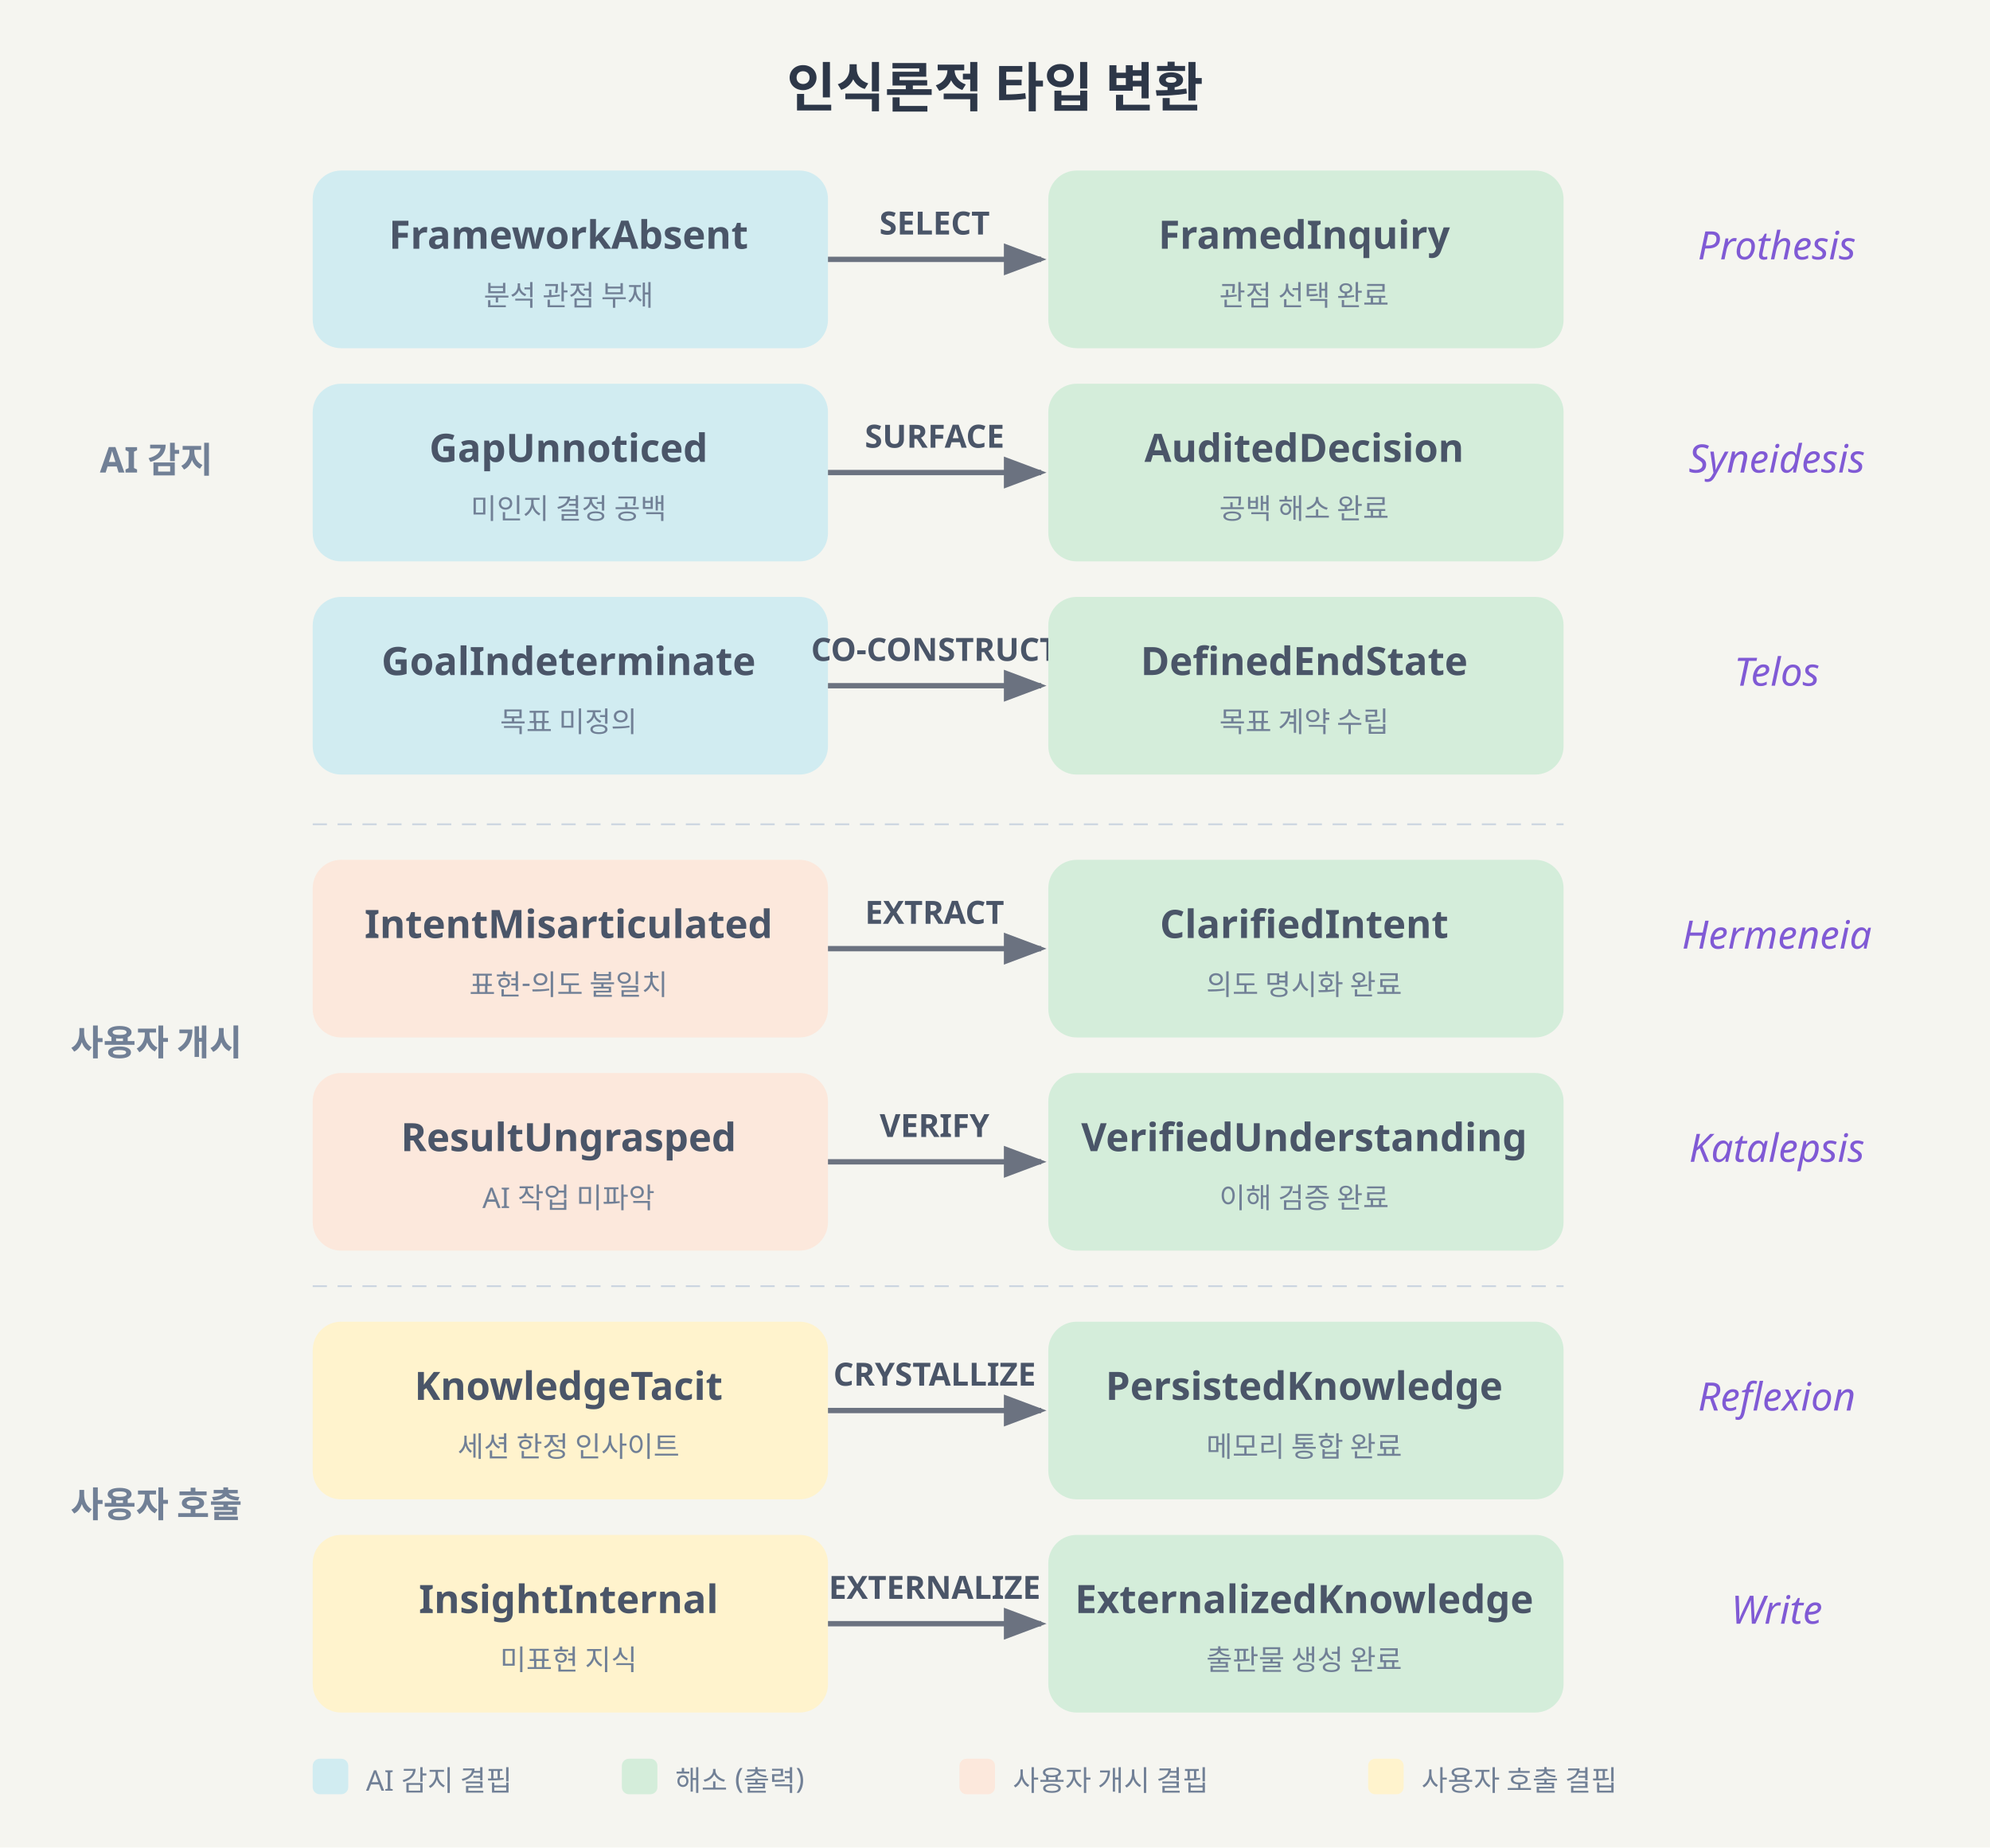
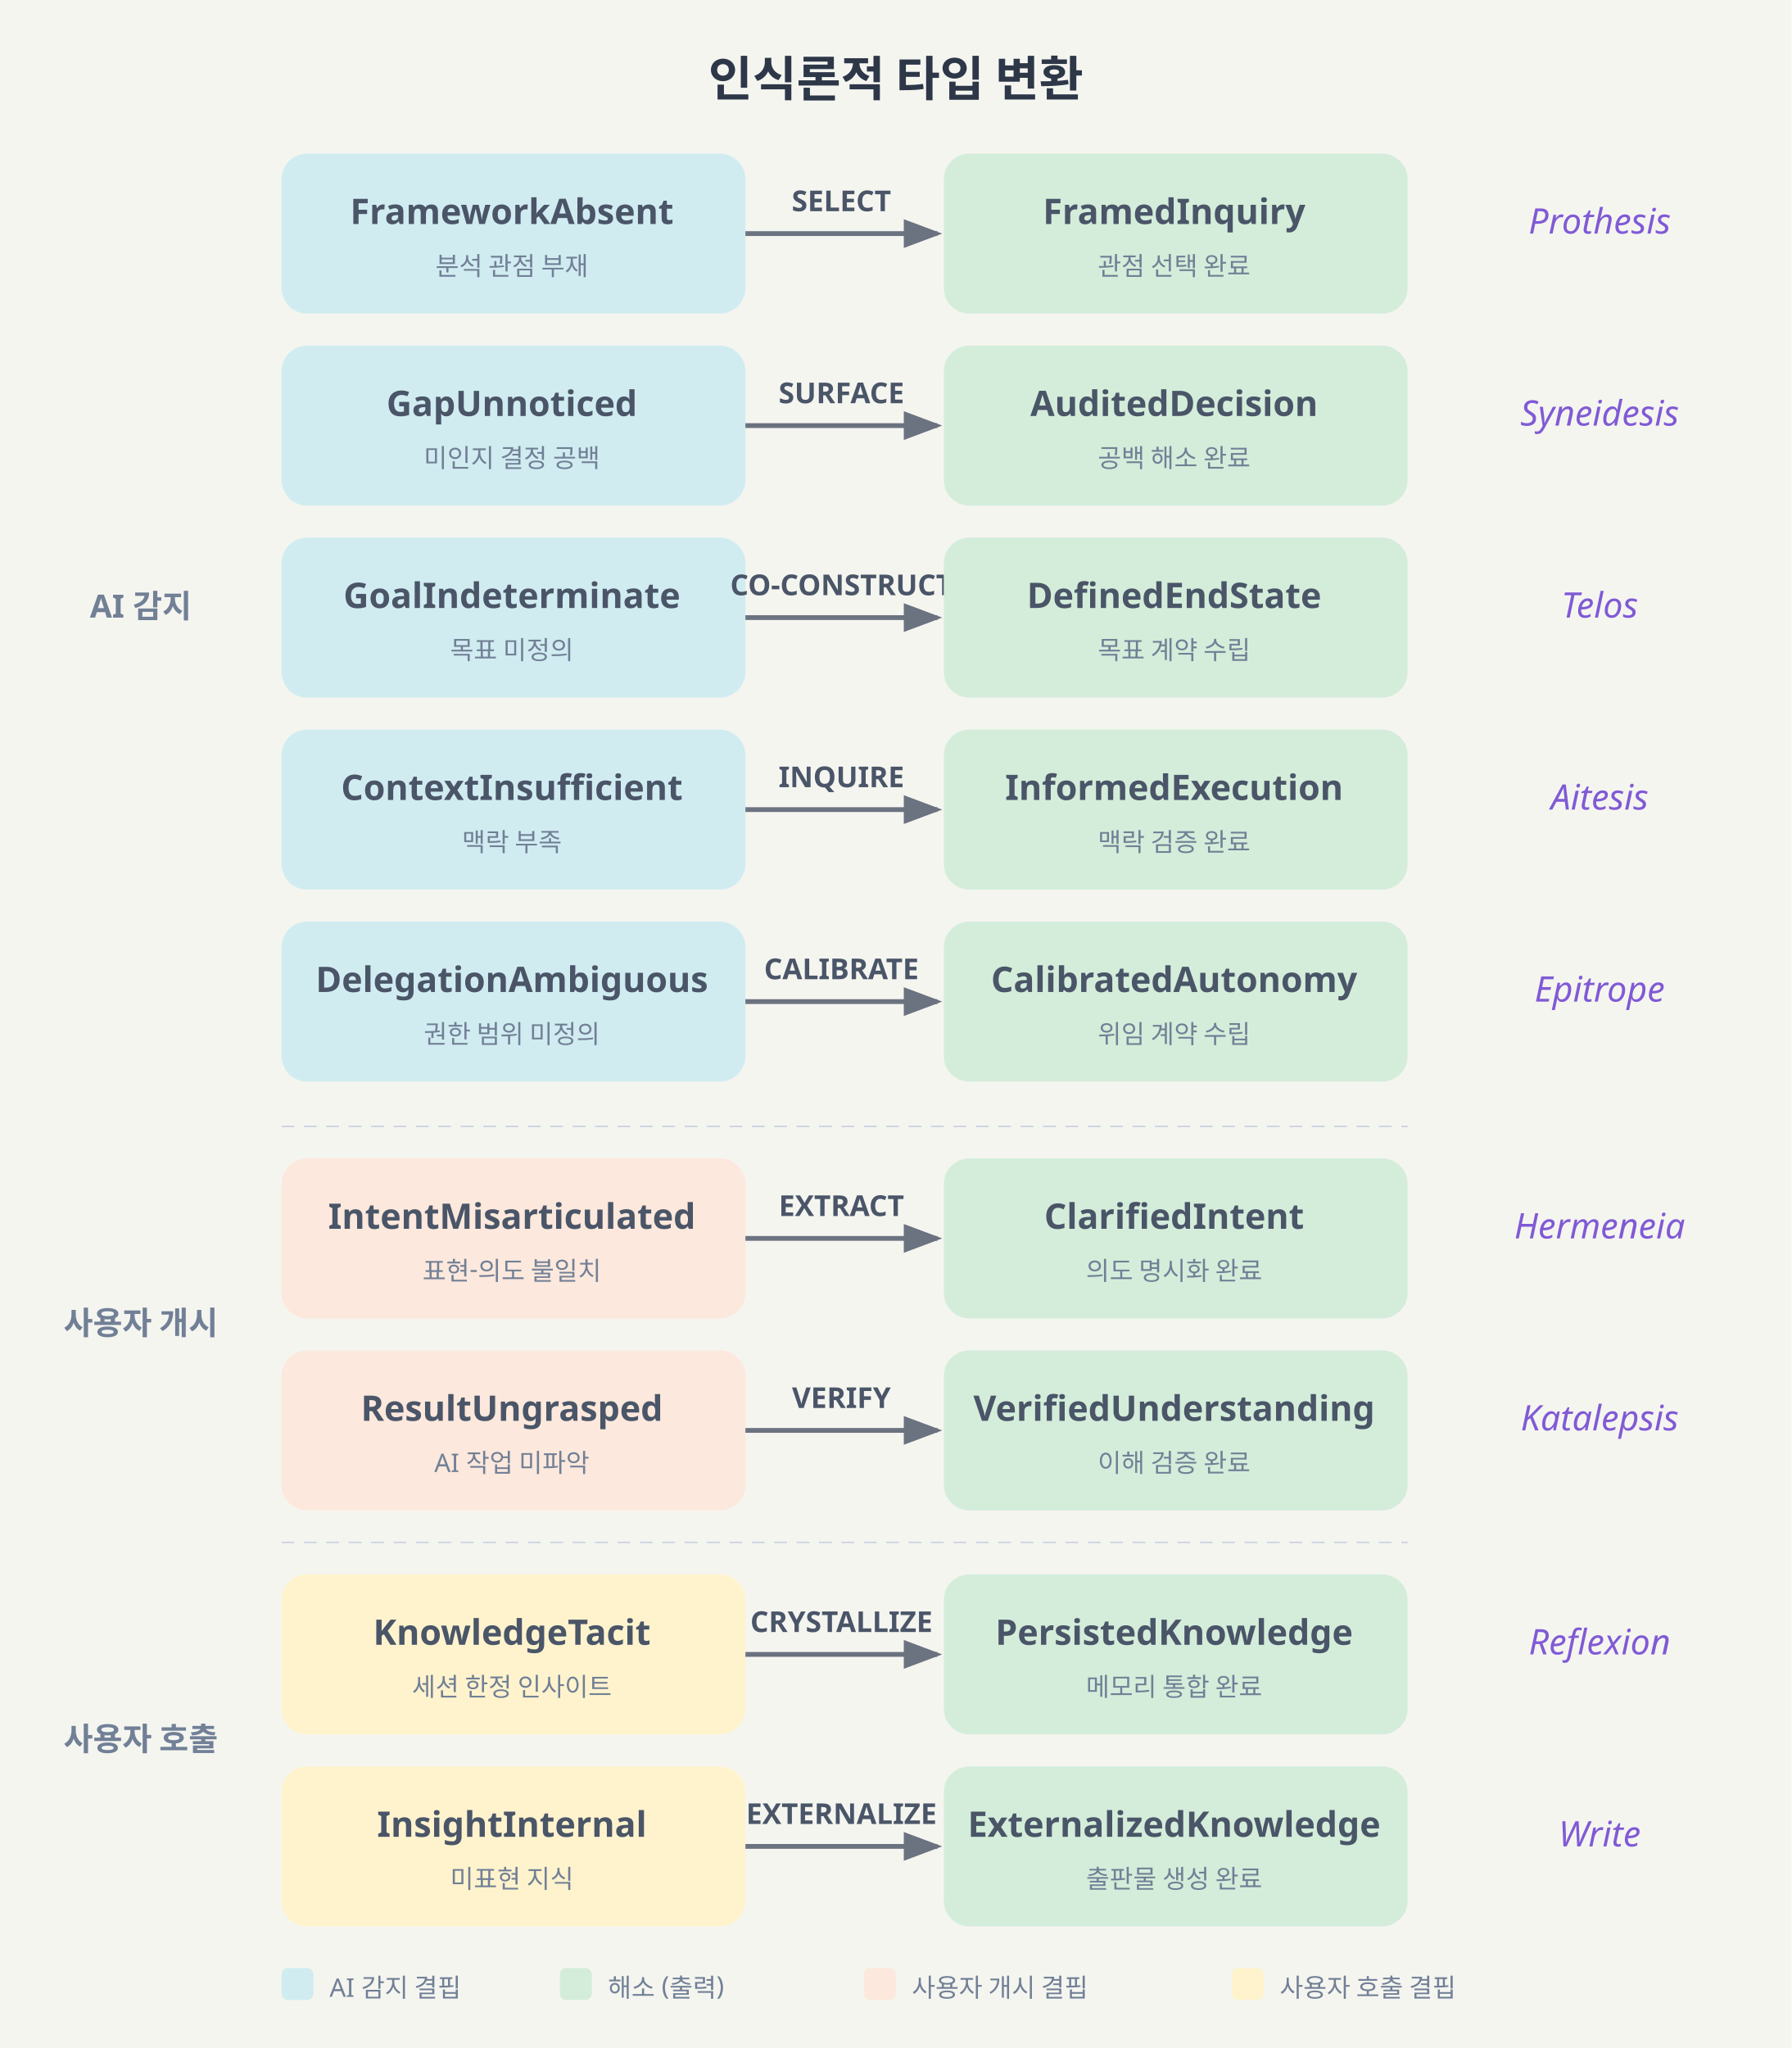
- <svg xmlns="http://www.w3.org/2000/svg" viewBox="0 0 560 520">
+ <svg xmlns="http://www.w3.org/2000/svg" viewBox="0 0 560 640">
  <defs>
    <marker id="arrow" markerWidth="8" markerHeight="6" refX="7" refY="3" orient="auto">
      <path d="M 0 0 L 8 3 L 0 6 z" fill="#6b7280" />
    </marker>
  </defs>
-   <rect width="560" height="520" fill="#f5f5f0" />
+   <rect width="560" height="640" fill="#f5f5f0" />
  <text x="280" y="30" text-anchor="middle" font-family="system-ui, -apple-system, sans-serif" font-size="15" font-weight="700" fill="#2d3748">인식론적 타입 변환</text>
-   <text x="44" y="133" text-anchor="middle" font-family="system-ui, sans-serif" font-size="10" font-weight="600" fill="#718096">AI 감지</text>
-   <text x="44" y="297" text-anchor="middle" font-family="system-ui, sans-serif" font-size="10" font-weight="600" fill="#718096">사용자 개시</text>
-   <text x="44" y="427" text-anchor="middle" font-family="system-ui, sans-serif" font-size="10" font-weight="600" fill="#718096">사용자 호출</text>
+   <text x="44" y="193" text-anchor="middle" font-family="system-ui, sans-serif" font-size="10" font-weight="600" fill="#718096">AI 감지</text>
+   <text x="44" y="417" text-anchor="middle" font-family="system-ui, sans-serif" font-size="10" font-weight="600" fill="#718096">사용자 개시</text>
+   <text x="44" y="547" text-anchor="middle" font-family="system-ui, sans-serif" font-size="10" font-weight="600" fill="#718096">사용자 호출</text>
  <rect x="88" y="48" width="145" height="50" rx="8" fill="#d1ecf1" />
  <text x="160" y="70" text-anchor="middle" font-family="system-ui, sans-serif" font-size="11" font-weight="600" fill="#4a5568">FrameworkAbsent</text>
  <text x="160" y="86" text-anchor="middle" font-family="system-ui, sans-serif" font-size="8" fill="#718096">분석 관점 부재</text>
  <line x1="233" y1="73" x2="293" y2="73" stroke="#6b7280" stroke-width="1.5" marker-end="url(#arrow)" />
  <text x="263" y="66" text-anchor="middle" font-family="system-ui, sans-serif" font-size="9" font-weight="600" fill="#4a5568">SELECT</text>
  <rect x="295" y="48" width="145" height="50" rx="8" fill="#d4edda" />
  <text x="367" y="70" text-anchor="middle" font-family="system-ui, sans-serif" font-size="11" font-weight="600" fill="#4a5568">FramedInquiry</text>
  <text x="367" y="86" text-anchor="middle" font-family="system-ui, sans-serif" font-size="8" fill="#718096">관점 선택 완료</text>
  <text x="500" y="73" text-anchor="middle" font-family="system-ui, sans-serif" font-size="11" font-style="italic" fill="#805ad5">Prothesis</text>
  <rect x="88" y="108" width="145" height="50" rx="8" fill="#d1ecf1" />
  <text x="160" y="130" text-anchor="middle" font-family="system-ui, sans-serif" font-size="11" font-weight="600" fill="#4a5568">GapUnnoticed</text>
  <text x="160" y="146" text-anchor="middle" font-family="system-ui, sans-serif" font-size="8" fill="#718096">미인지 결정 공백</text>
  <line x1="233" y1="133" x2="293" y2="133" stroke="#6b7280" stroke-width="1.5" marker-end="url(#arrow)" />
  <text x="263" y="126" text-anchor="middle" font-family="system-ui, sans-serif" font-size="9" font-weight="600" fill="#4a5568">SURFACE</text>
  <rect x="295" y="108" width="145" height="50" rx="8" fill="#d4edda" />
  <text x="367" y="130" text-anchor="middle" font-family="system-ui, sans-serif" font-size="11" font-weight="600" fill="#4a5568">AuditedDecision</text>
  <text x="367" y="146" text-anchor="middle" font-family="system-ui, sans-serif" font-size="8" fill="#718096">공백 해소 완료</text>
  <text x="500" y="133" text-anchor="middle" font-family="system-ui, sans-serif" font-size="11" font-style="italic" fill="#805ad5">Syneidesis</text>
  <rect x="88" y="168" width="145" height="50" rx="8" fill="#d1ecf1" />
  <text x="160" y="190" text-anchor="middle" font-family="system-ui, sans-serif" font-size="11" font-weight="600" fill="#4a5568">GoalIndeterminate</text>
  <text x="160" y="206" text-anchor="middle" font-family="system-ui, sans-serif" font-size="8" fill="#718096">목표 미정의</text>
  <line x1="233" y1="193" x2="293" y2="193" stroke="#6b7280" stroke-width="1.5" marker-end="url(#arrow)" />
  <text x="263" y="186" text-anchor="middle" font-family="system-ui, sans-serif" font-size="9" font-weight="600" fill="#4a5568">CO-CONSTRUCT</text>
  <rect x="295" y="168" width="145" height="50" rx="8" fill="#d4edda" />
  <text x="367" y="190" text-anchor="middle" font-family="system-ui, sans-serif" font-size="11" font-weight="600" fill="#4a5568">DefinedEndState</text>
  <text x="367" y="206" text-anchor="middle" font-family="system-ui, sans-serif" font-size="8" fill="#718096">목표 계약 수립</text>
  <text x="500" y="193" text-anchor="middle" font-family="system-ui, sans-serif" font-size="11" font-style="italic" fill="#805ad5">Telos</text>
-   <line x1="88" y1="232" x2="440" y2="232" stroke="#cbd5e0" stroke-width="0.5" stroke-dasharray="4,3" />
-   <rect x="88" y="242" width="145" height="50" rx="8" fill="#fce8dc" />
-   <text x="160" y="264" text-anchor="middle" font-family="system-ui, sans-serif" font-size="11" font-weight="600" fill="#4a5568">IntentMisarticulated</text>
-   <text x="160" y="280" text-anchor="middle" font-family="system-ui, sans-serif" font-size="8" fill="#718096">표현-의도 불일치</text>
-   <line x1="233" y1="267" x2="293" y2="267" stroke="#6b7280" stroke-width="1.5" marker-end="url(#arrow)" />
-   <text x="263" y="260" text-anchor="middle" font-family="system-ui, sans-serif" font-size="9" font-weight="600" fill="#4a5568">EXTRACT</text>
-   <rect x="295" y="242" width="145" height="50" rx="8" fill="#d4edda" />
-   <text x="367" y="264" text-anchor="middle" font-family="system-ui, sans-serif" font-size="11" font-weight="600" fill="#4a5568">ClarifiedIntent</text>
-   <text x="367" y="280" text-anchor="middle" font-family="system-ui, sans-serif" font-size="8" fill="#718096">의도 명시화 완료</text>
-   <text x="500" y="267" text-anchor="middle" font-family="system-ui, sans-serif" font-size="11" font-style="italic" fill="#805ad5">Hermeneia</text>
-   <rect x="88" y="302" width="145" height="50" rx="8" fill="#fce8dc" />
-   <text x="160" y="324" text-anchor="middle" font-family="system-ui, sans-serif" font-size="11" font-weight="600" fill="#4a5568">ResultUngrasped</text>
-   <text x="160" y="340" text-anchor="middle" font-family="system-ui, sans-serif" font-size="8" fill="#718096">AI 작업 미파악</text>
-   <line x1="233" y1="327" x2="293" y2="327" stroke="#6b7280" stroke-width="1.5" marker-end="url(#arrow)" />
-   <text x="263" y="320" text-anchor="middle" font-family="system-ui, sans-serif" font-size="9" font-weight="600" fill="#4a5568">VERIFY</text>
-   <rect x="295" y="302" width="145" height="50" rx="8" fill="#d4edda" />
-   <text x="367" y="324" text-anchor="middle" font-family="system-ui, sans-serif" font-size="11" font-weight="600" fill="#4a5568">VerifiedUnderstanding</text>
-   <text x="367" y="340" text-anchor="middle" font-family="system-ui, sans-serif" font-size="8" fill="#718096">이해 검증 완료</text>
-   <text x="500" y="327" text-anchor="middle" font-family="system-ui, sans-serif" font-size="11" font-style="italic" fill="#805ad5">Katalepsis</text>
-   <line x1="88" y1="362" x2="440" y2="362" stroke="#cbd5e0" stroke-width="0.5" stroke-dasharray="4,3" />
-   <rect x="88" y="372" width="145" height="50" rx="8" fill="#fff3cd" />
-   <text x="160" y="394" text-anchor="middle" font-family="system-ui, sans-serif" font-size="11" font-weight="600" fill="#4a5568">KnowledgeTacit</text>
-   <text x="160" y="410" text-anchor="middle" font-family="system-ui, sans-serif" font-size="8" fill="#718096">세션 한정 인사이트</text>
-   <line x1="233" y1="397" x2="293" y2="397" stroke="#6b7280" stroke-width="1.5" marker-end="url(#arrow)" />
-   <text x="263" y="390" text-anchor="middle" font-family="system-ui, sans-serif" font-size="9" font-weight="600" fill="#4a5568">CRYSTALLIZE</text>
-   <rect x="295" y="372" width="145" height="50" rx="8" fill="#d4edda" />
-   <text x="367" y="394" text-anchor="middle" font-family="system-ui, sans-serif" font-size="11" font-weight="600" fill="#4a5568">PersistedKnowledge</text>
-   <text x="367" y="410" text-anchor="middle" font-family="system-ui, sans-serif" font-size="8" fill="#718096">메모리 통합 완료</text>
-   <text x="500" y="397" text-anchor="middle" font-family="system-ui, sans-serif" font-size="11" font-style="italic" fill="#805ad5">Reflexion</text>
-   <rect x="88" y="432" width="145" height="50" rx="8" fill="#fff3cd" />
-   <text x="160" y="454" text-anchor="middle" font-family="system-ui, sans-serif" font-size="11" font-weight="600" fill="#4a5568">InsightInternal</text>
-   <text x="160" y="470" text-anchor="middle" font-family="system-ui, sans-serif" font-size="8" fill="#718096">미표현 지식</text>
-   <line x1="233" y1="457" x2="293" y2="457" stroke="#6b7280" stroke-width="1.5" marker-end="url(#arrow)" />
-   <text x="263" y="450" text-anchor="middle" font-family="system-ui, sans-serif" font-size="9" font-weight="600" fill="#4a5568">EXTERNALIZE</text>
-   <rect x="295" y="432" width="145" height="50" rx="8" fill="#d4edda" />
-   <text x="367" y="454" text-anchor="middle" font-family="system-ui, sans-serif" font-size="11" font-weight="600" fill="#4a5568">ExternalizedKnowledge</text>
-   <text x="367" y="470" text-anchor="middle" font-family="system-ui, sans-serif" font-size="8" fill="#718096">출판물 생성 완료</text>
-   <text x="500" y="457" text-anchor="middle" font-family="system-ui, sans-serif" font-size="11" font-style="italic" fill="#805ad5">Write</text>
-   <rect x="88" y="495" width="10" height="10" rx="2" fill="#d1ecf1" />
-   <text x="103" y="504" font-family="system-ui, sans-serif" font-size="8" fill="#718096">AI 감지 결핍</text>
-   <rect x="175" y="495" width="10" height="10" rx="2" fill="#d4edda" />
-   <text x="190" y="504" font-family="system-ui, sans-serif" font-size="8" fill="#718096">해소 (출력)</text>
-   <rect x="270" y="495" width="10" height="10" rx="2" fill="#fce8dc" />
-   <text x="285" y="504" font-family="system-ui, sans-serif" font-size="8" fill="#718096">사용자 개시 결핍</text>
-   <rect x="385" y="495" width="10" height="10" rx="2" fill="#fff3cd" />
-   <text x="400" y="504" font-family="system-ui, sans-serif" font-size="8" fill="#718096">사용자 호출 결핍</text>
+   <rect x="88" y="228" width="145" height="50" rx="8" fill="#d1ecf1" />
+   <text x="160" y="250" text-anchor="middle" font-family="system-ui, sans-serif" font-size="11" font-weight="600" fill="#4a5568">ContextInsufficient</text>
+   <text x="160" y="266" text-anchor="middle" font-family="system-ui, sans-serif" font-size="8" fill="#718096">맥락 부족</text>
+   <line x1="233" y1="253" x2="293" y2="253" stroke="#6b7280" stroke-width="1.5" marker-end="url(#arrow)" />
+   <text x="263" y="246" text-anchor="middle" font-family="system-ui, sans-serif" font-size="9" font-weight="600" fill="#4a5568">INQUIRE</text>
+   <rect x="295" y="228" width="145" height="50" rx="8" fill="#d4edda" />
+   <text x="367" y="250" text-anchor="middle" font-family="system-ui, sans-serif" font-size="11" font-weight="600" fill="#4a5568">InformedExecution</text>
+   <text x="367" y="266" text-anchor="middle" font-family="system-ui, sans-serif" font-size="8" fill="#718096">맥락 검증 완료</text>
+   <text x="500" y="253" text-anchor="middle" font-family="system-ui, sans-serif" font-size="11" font-style="italic" fill="#805ad5">Aitesis</text>
+   <rect x="88" y="288" width="145" height="50" rx="8" fill="#d1ecf1" />
+   <text x="160" y="310" text-anchor="middle" font-family="system-ui, sans-serif" font-size="11" font-weight="600" fill="#4a5568">DelegationAmbiguous</text>
+   <text x="160" y="326" text-anchor="middle" font-family="system-ui, sans-serif" font-size="8" fill="#718096">권한 범위 미정의</text>
+   <line x1="233" y1="313" x2="293" y2="313" stroke="#6b7280" stroke-width="1.5" marker-end="url(#arrow)" />
+   <text x="263" y="306" text-anchor="middle" font-family="system-ui, sans-serif" font-size="9" font-weight="600" fill="#4a5568">CALIBRATE</text>
+   <rect x="295" y="288" width="145" height="50" rx="8" fill="#d4edda" />
+   <text x="367" y="310" text-anchor="middle" font-family="system-ui, sans-serif" font-size="11" font-weight="600" fill="#4a5568">CalibratedAutonomy</text>
+   <text x="367" y="326" text-anchor="middle" font-family="system-ui, sans-serif" font-size="8" fill="#718096">위임 계약 수립</text>
+   <text x="500" y="313" text-anchor="middle" font-family="system-ui, sans-serif" font-size="11" font-style="italic" fill="#805ad5">Epitrope</text>
+   <line x1="88" y1="352" x2="440" y2="352" stroke="#cbd5e0" stroke-width="0.5" stroke-dasharray="4,3" />
+   <rect x="88" y="362" width="145" height="50" rx="8" fill="#fce8dc" />
+   <text x="160" y="384" text-anchor="middle" font-family="system-ui, sans-serif" font-size="11" font-weight="600" fill="#4a5568">IntentMisarticulated</text>
+   <text x="160" y="400" text-anchor="middle" font-family="system-ui, sans-serif" font-size="8" fill="#718096">표현-의도 불일치</text>
+   <line x1="233" y1="387" x2="293" y2="387" stroke="#6b7280" stroke-width="1.5" marker-end="url(#arrow)" />
+   <text x="263" y="380" text-anchor="middle" font-family="system-ui, sans-serif" font-size="9" font-weight="600" fill="#4a5568">EXTRACT</text>
+   <rect x="295" y="362" width="145" height="50" rx="8" fill="#d4edda" />
+   <text x="367" y="384" text-anchor="middle" font-family="system-ui, sans-serif" font-size="11" font-weight="600" fill="#4a5568">ClarifiedIntent</text>
+   <text x="367" y="400" text-anchor="middle" font-family="system-ui, sans-serif" font-size="8" fill="#718096">의도 명시화 완료</text>
+   <text x="500" y="387" text-anchor="middle" font-family="system-ui, sans-serif" font-size="11" font-style="italic" fill="#805ad5">Hermeneia</text>
+   <rect x="88" y="422" width="145" height="50" rx="8" fill="#fce8dc" />
+   <text x="160" y="444" text-anchor="middle" font-family="system-ui, sans-serif" font-size="11" font-weight="600" fill="#4a5568">ResultUngrasped</text>
+   <text x="160" y="460" text-anchor="middle" font-family="system-ui, sans-serif" font-size="8" fill="#718096">AI 작업 미파악</text>
+   <line x1="233" y1="447" x2="293" y2="447" stroke="#6b7280" stroke-width="1.5" marker-end="url(#arrow)" />
+   <text x="263" y="440" text-anchor="middle" font-family="system-ui, sans-serif" font-size="9" font-weight="600" fill="#4a5568">VERIFY</text>
+   <rect x="295" y="422" width="145" height="50" rx="8" fill="#d4edda" />
+   <text x="367" y="444" text-anchor="middle" font-family="system-ui, sans-serif" font-size="11" font-weight="600" fill="#4a5568">VerifiedUnderstanding</text>
+   <text x="367" y="460" text-anchor="middle" font-family="system-ui, sans-serif" font-size="8" fill="#718096">이해 검증 완료</text>
+   <text x="500" y="447" text-anchor="middle" font-family="system-ui, sans-serif" font-size="11" font-style="italic" fill="#805ad5">Katalepsis</text>
+   <line x1="88" y1="482" x2="440" y2="482" stroke="#cbd5e0" stroke-width="0.5" stroke-dasharray="4,3" />
+   <rect x="88" y="492" width="145" height="50" rx="8" fill="#fff3cd" />
+   <text x="160" y="514" text-anchor="middle" font-family="system-ui, sans-serif" font-size="11" font-weight="600" fill="#4a5568">KnowledgeTacit</text>
+   <text x="160" y="530" text-anchor="middle" font-family="system-ui, sans-serif" font-size="8" fill="#718096">세션 한정 인사이트</text>
+   <line x1="233" y1="517" x2="293" y2="517" stroke="#6b7280" stroke-width="1.5" marker-end="url(#arrow)" />
+   <text x="263" y="510" text-anchor="middle" font-family="system-ui, sans-serif" font-size="9" font-weight="600" fill="#4a5568">CRYSTALLIZE</text>
+   <rect x="295" y="492" width="145" height="50" rx="8" fill="#d4edda" />
+   <text x="367" y="514" text-anchor="middle" font-family="system-ui, sans-serif" font-size="11" font-weight="600" fill="#4a5568">PersistedKnowledge</text>
+   <text x="367" y="530" text-anchor="middle" font-family="system-ui, sans-serif" font-size="8" fill="#718096">메모리 통합 완료</text>
+   <text x="500" y="517" text-anchor="middle" font-family="system-ui, sans-serif" font-size="11" font-style="italic" fill="#805ad5">Reflexion</text>
+   <rect x="88" y="552" width="145" height="50" rx="8" fill="#fff3cd" />
+   <text x="160" y="574" text-anchor="middle" font-family="system-ui, sans-serif" font-size="11" font-weight="600" fill="#4a5568">InsightInternal</text>
+   <text x="160" y="590" text-anchor="middle" font-family="system-ui, sans-serif" font-size="8" fill="#718096">미표현 지식</text>
+   <line x1="233" y1="577" x2="293" y2="577" stroke="#6b7280" stroke-width="1.5" marker-end="url(#arrow)" />
+   <text x="263" y="570" text-anchor="middle" font-family="system-ui, sans-serif" font-size="9" font-weight="600" fill="#4a5568">EXTERNALIZE</text>
+   <rect x="295" y="552" width="145" height="50" rx="8" fill="#d4edda" />
+   <text x="367" y="574" text-anchor="middle" font-family="system-ui, sans-serif" font-size="11" font-weight="600" fill="#4a5568">ExternalizedKnowledge</text>
+   <text x="367" y="590" text-anchor="middle" font-family="system-ui, sans-serif" font-size="8" fill="#718096">출판물 생성 완료</text>
+   <text x="500" y="577" text-anchor="middle" font-family="system-ui, sans-serif" font-size="11" font-style="italic" fill="#805ad5">Write</text>
+   <rect x="88" y="615" width="10" height="10" rx="2" fill="#d1ecf1" />
+   <text x="103" y="624" font-family="system-ui, sans-serif" font-size="8" fill="#718096">AI 감지 결핍</text>
+   <rect x="175" y="615" width="10" height="10" rx="2" fill="#d4edda" />
+   <text x="190" y="624" font-family="system-ui, sans-serif" font-size="8" fill="#718096">해소 (출력)</text>
+   <rect x="270" y="615" width="10" height="10" rx="2" fill="#fce8dc" />
+   <text x="285" y="624" font-family="system-ui, sans-serif" font-size="8" fill="#718096">사용자 개시 결핍</text>
+   <rect x="385" y="615" width="10" height="10" rx="2" fill="#fff3cd" />
+   <text x="400" y="624" font-family="system-ui, sans-serif" font-size="8" fill="#718096">사용자 호출 결핍</text>
</svg>
